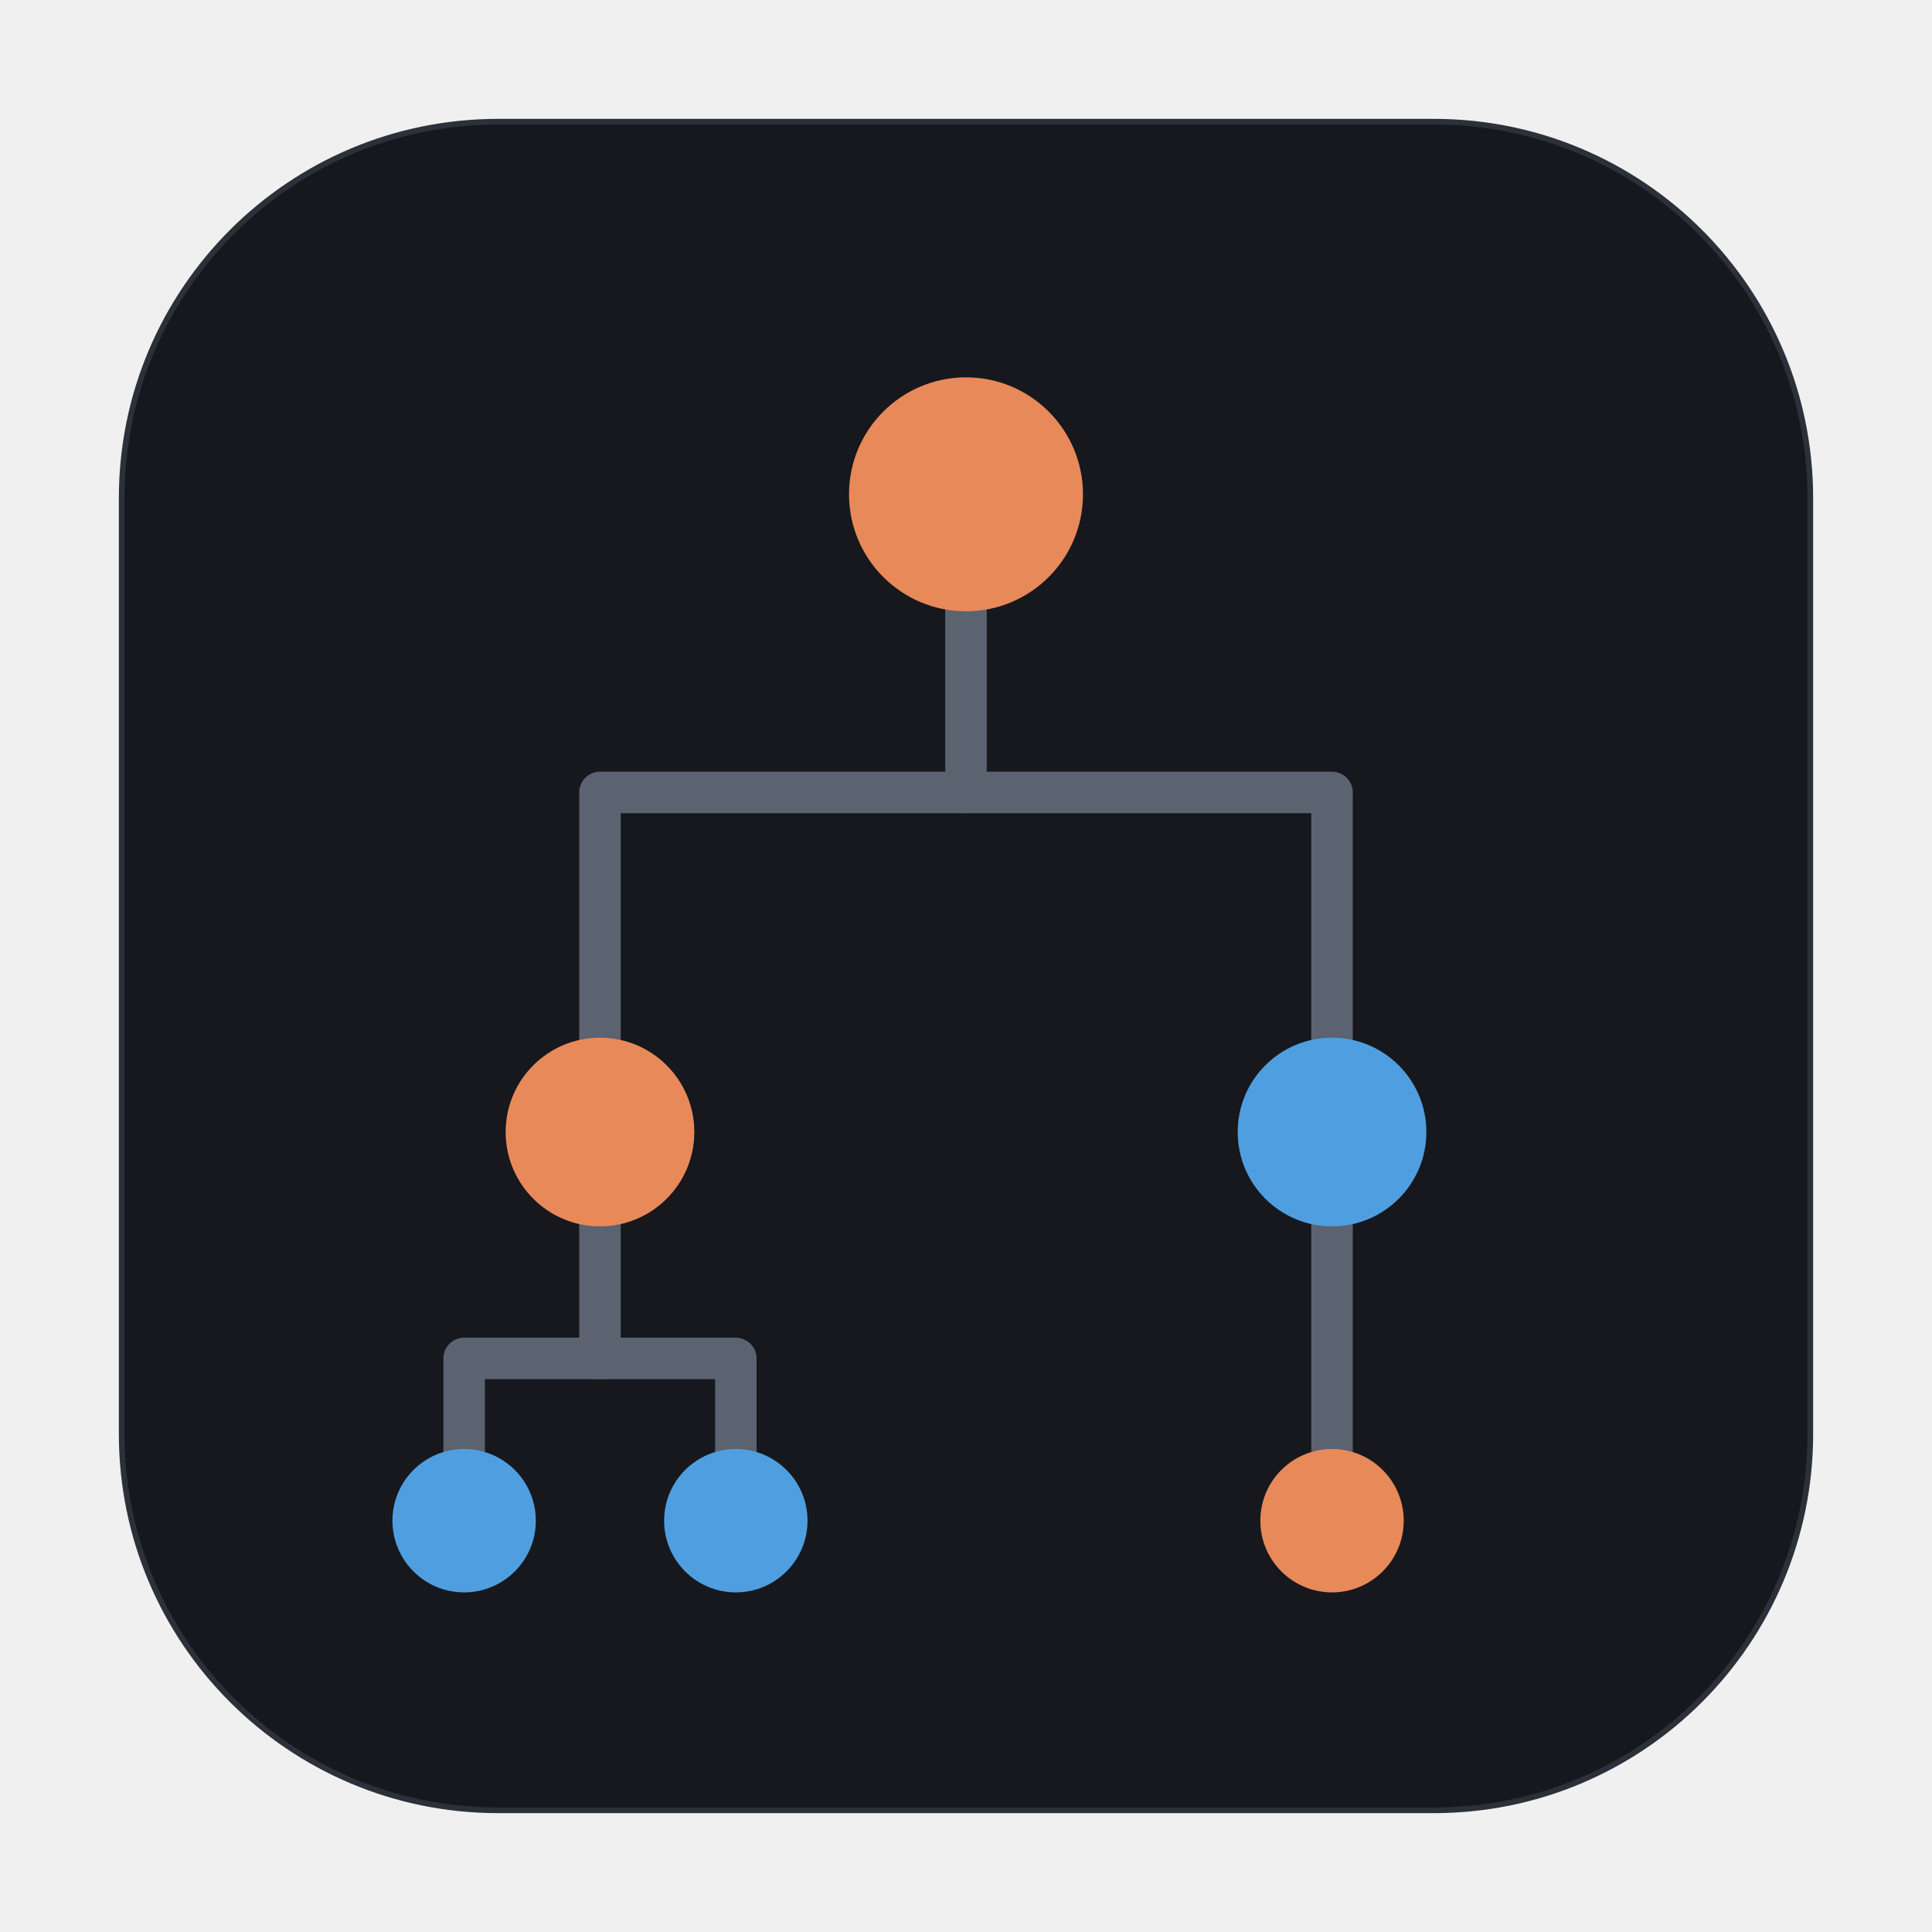
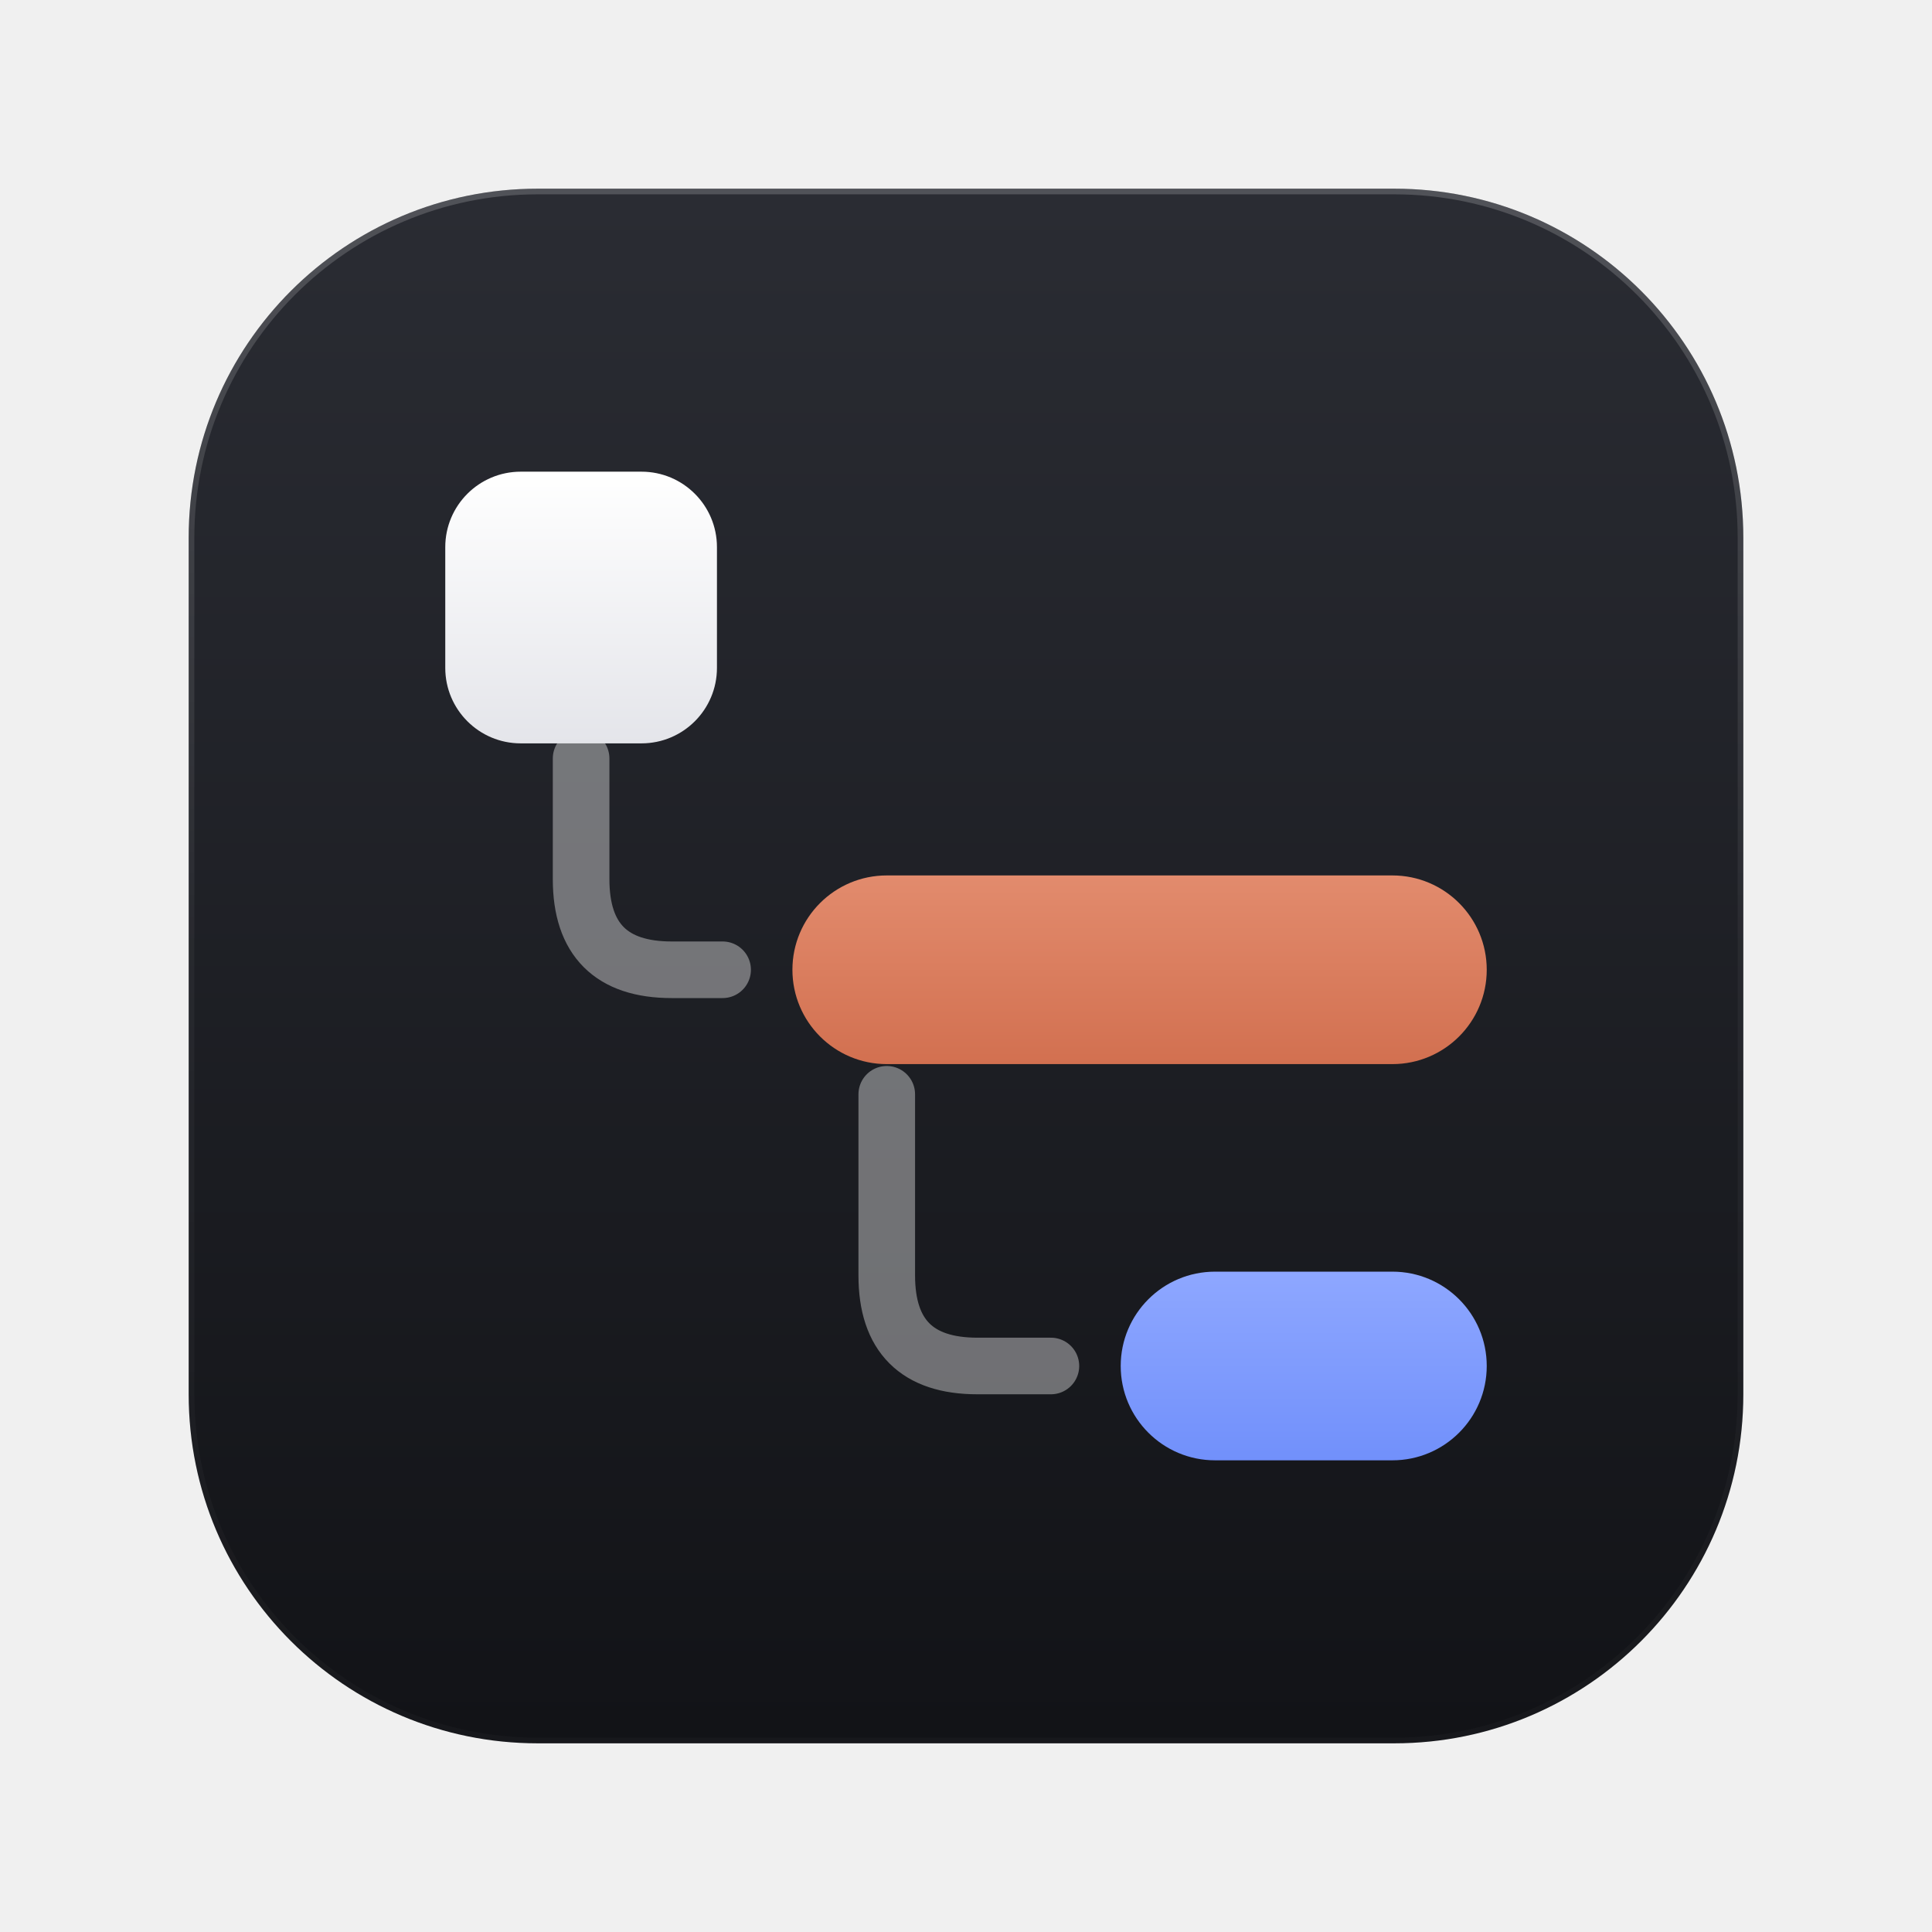
<svg xmlns="http://www.w3.org/2000/svg" viewBox="0 0 1024 1024" width="1024" height="1024">
-   <rect x="64" y="64" width="896" height="896" rx="200" fill="#16181d" />
-   <rect x="64.5" y="64.5" width="895" height="895" rx="199.5" fill="none" stroke="#2c3038" stroke-width="3" />
-   <g fill="none" stroke="#5b6270" stroke-width="22" stroke-linecap="round" stroke-linejoin="round">
-     <path d="M512 300 V420 H318 V560" />
-     <path d="M512 420 H706 V560" />
-     <path d="M318 640 V720 H246 V770" />
-     <path d="M318 720 H390 V770" />
-     <path d="M706 640 V770" />
+   <defs>
+     <linearGradient id="bg" x1="0" y1="0" x2="0" y2="1">
+       <stop offset="0" stop-color="#2a2c33" />
+       <stop offset="1" stop-color="#121317" />
+     </linearGradient>
+     <linearGradient id="rim" x1="0" y1="0" x2="0" y2="1">
+       <stop offset="0" stop-color="#ffffff" stop-opacity="0.18" />
+       <stop offset="0.5" stop-color="#ffffff" stop-opacity="0.04" />
+       <stop offset="1" stop-color="#ffffff" stop-opacity="0.02" />
+     </linearGradient>
+     <linearGradient id="root" x1="0" y1="0" x2="0" y2="1">
+       <stop offset="0" stop-color="#ffffff" />
+       <stop offset="1" stop-color="#e4e5ea" />
+     </linearGradient>
+     <linearGradient id="claude" x1="0" y1="0" x2="0" y2="1">
+       <stop offset="0" stop-color="#e28b6d" />
+       <stop offset="1" stop-color="#d27050" />
+     </linearGradient>
+     <linearGradient id="openai" x1="0" y1="0" x2="0" y2="1">
+       <stop offset="0" stop-color="#8ea7ff" />
+       <stop offset="1" stop-color="#7190fb" />
+     </linearGradient>
+   </defs>
+   <rect x="100" y="100" width="824" height="824" rx="185" fill="url(#bg)" />
+   <rect x="101.5" y="101.5" width="821" height="821" rx="183.5" fill="none" stroke="url(#rim)" stroke-width="3" />
+   <g fill="none" stroke="#ffffff" stroke-opacity="0.38" stroke-width="30" stroke-linecap="round" stroke-linejoin="round">
+     <path d="M308 402 V466 Q308 514 356 514 H383" />
+     <path d="M470 580 V676 Q470 724 518 724 H557" />
  </g>
-   <circle cx="512" cy="262" r="62" fill="#e8895a" />
-   <circle cx="318" cy="600" r="50" fill="#e8895a" />
-   <circle cx="706" cy="600" r="50" fill="#4f9fe0" />
-   <circle cx="246" cy="806" r="38" fill="#4f9fe0" />
-   <circle cx="390" cy="806" r="38" fill="#4f9fe0" />
-   <circle cx="706" cy="806" r="38" fill="#e8895a" />
+   <rect x="236" y="250" width="144" height="144" rx="40" fill="url(#root)" />
+   <rect x="420" y="464" width="368" height="100" rx="50" fill="url(#claude)" />
+   <rect x="594" y="674" width="194" height="100" rx="50" fill="url(#openai)" />
</svg>
